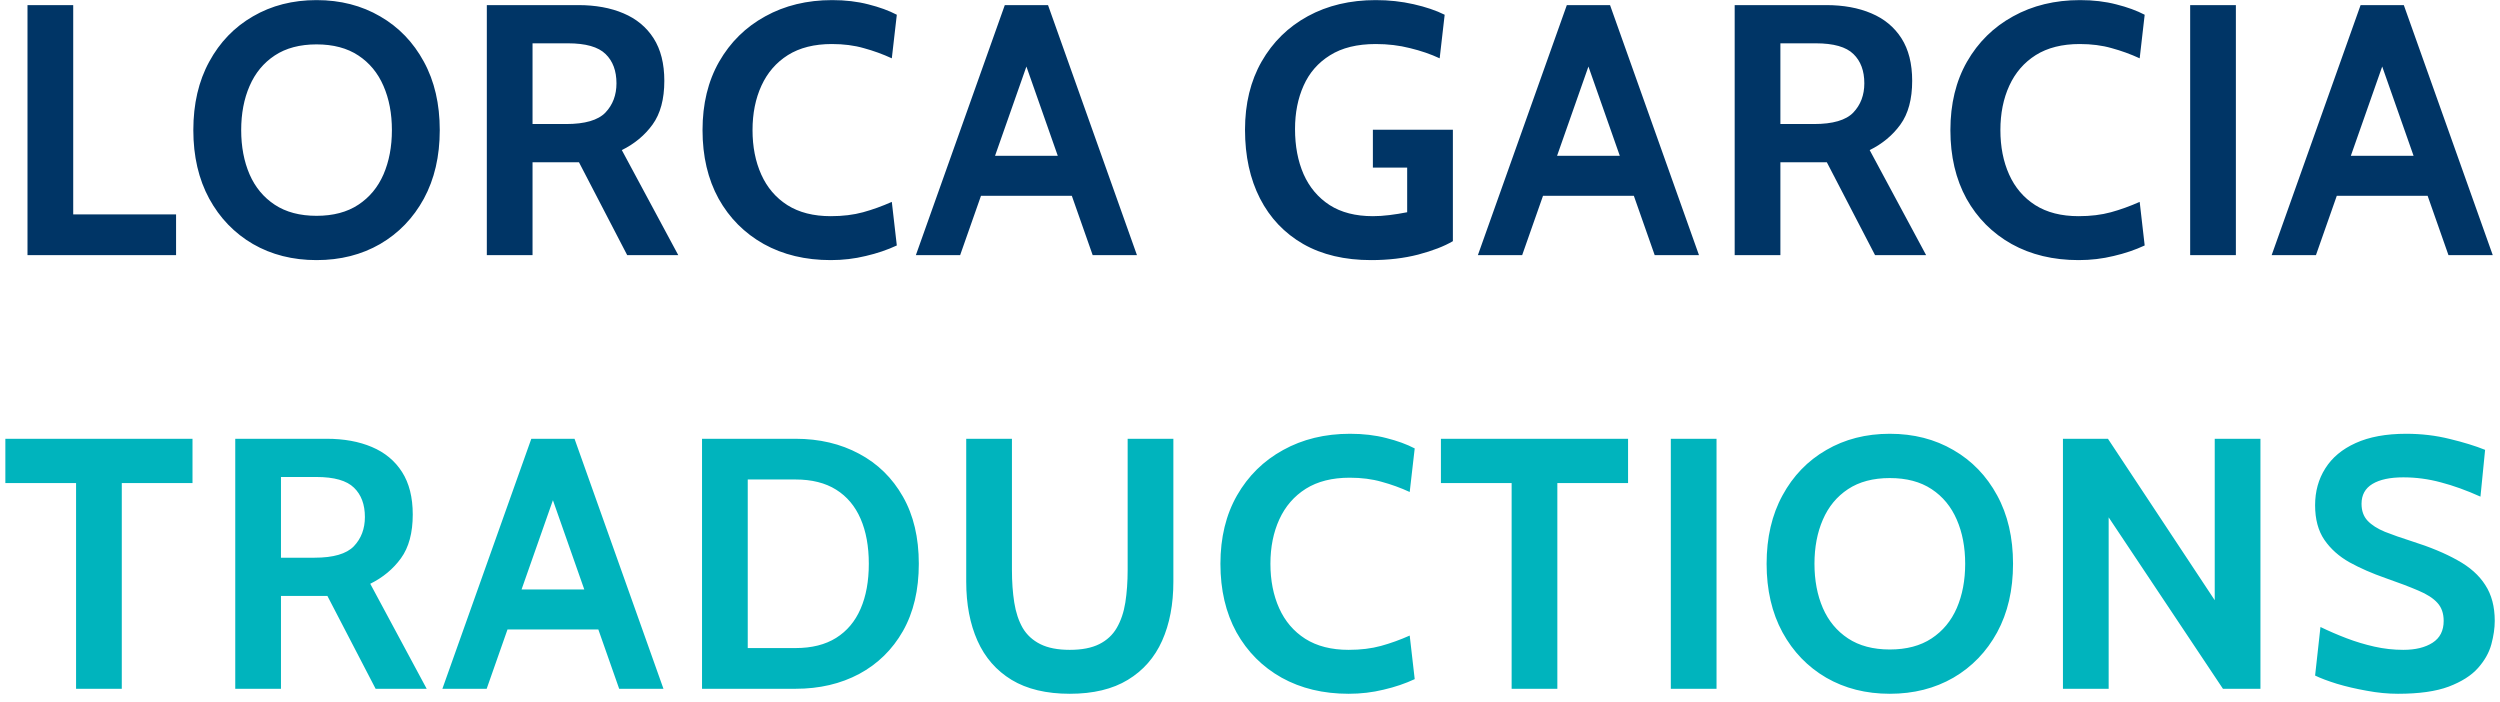
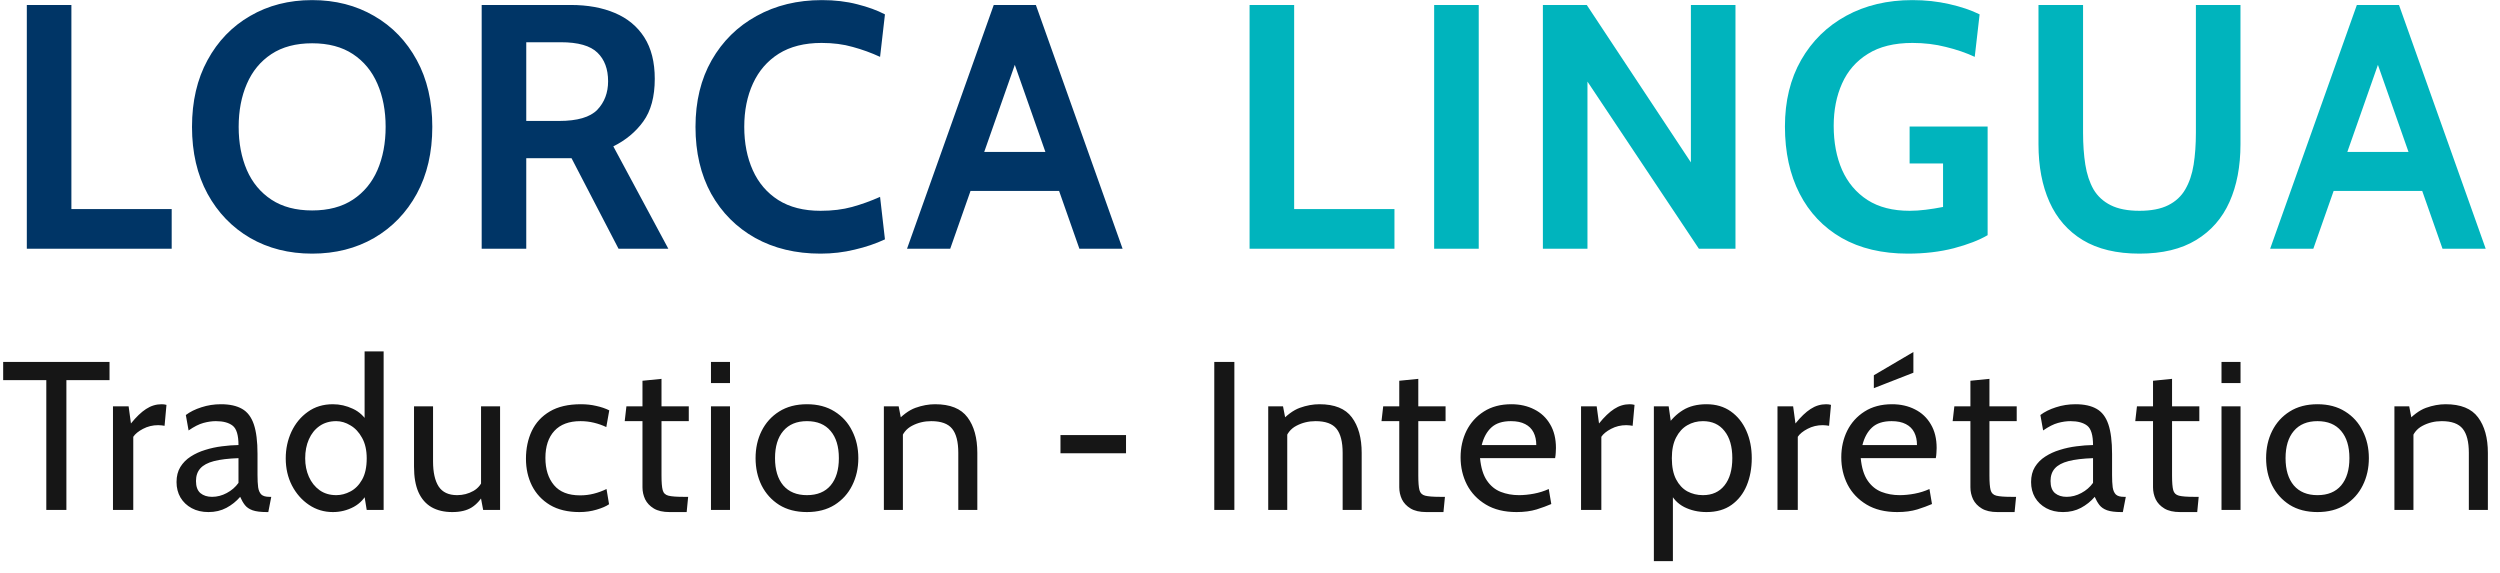
- <svg xmlns="http://www.w3.org/2000/svg" width="196" height="55" viewBox="0 0 196 55" fill="none">
-   <path d="M2.156 20V0.4H5.74V16.808H13.804V20H2.156ZM24.817 20.392C22.951 20.392 21.289 19.972 19.833 19.132C18.377 18.283 17.234 17.097 16.403 15.576C15.572 14.045 15.157 12.253 15.157 10.2C15.157 8.147 15.572 6.359 16.403 4.838C17.234 3.307 18.377 2.122 19.833 1.282C21.289 0.433 22.951 0.008 24.817 0.008C26.684 0.008 28.345 0.433 29.801 1.282C31.257 2.122 32.401 3.307 33.231 4.838C34.062 6.359 34.477 8.147 34.477 10.2C34.477 12.253 34.062 14.045 33.231 15.576C32.401 17.097 31.257 18.283 29.801 19.132C28.345 19.972 26.684 20.392 24.817 20.392ZM24.817 16.92C26.124 16.92 27.216 16.631 28.093 16.052C28.971 15.473 29.628 14.68 30.067 13.672C30.506 12.655 30.725 11.497 30.725 10.2C30.725 8.903 30.506 7.75 30.067 6.742C29.628 5.725 28.971 4.927 28.093 4.348C27.216 3.769 26.124 3.48 24.817 3.48C23.511 3.48 22.419 3.769 21.541 4.348C20.664 4.927 20.006 5.725 19.567 6.742C19.128 7.75 18.909 8.903 18.909 10.2C18.909 11.497 19.128 12.655 19.567 13.672C20.006 14.68 20.664 15.473 21.541 16.052C22.419 16.631 23.511 16.92 24.817 16.92ZM38.167 20V0.4H45.335C46.688 0.4 47.869 0.615 48.877 1.044C49.894 1.473 50.683 2.127 51.243 3.004C51.803 3.881 52.083 4.992 52.083 6.336C52.083 7.773 51.775 8.917 51.159 9.766C50.552 10.606 49.749 11.273 48.751 11.768L53.175 20H49.171L45.391 12.72C45.363 12.72 45.339 12.72 45.321 12.72C45.302 12.72 45.279 12.72 45.251 12.72H41.751V20H38.167ZM41.751 9.724H44.383C45.857 9.724 46.884 9.425 47.463 8.828C48.041 8.221 48.331 7.456 48.331 6.532C48.331 5.552 48.046 4.787 47.477 4.236C46.907 3.676 45.923 3.396 44.523 3.396H41.751V9.724ZM65.13 20.392C63.142 20.392 61.392 19.972 59.88 19.132C58.368 18.283 57.187 17.097 56.338 15.576C55.498 14.045 55.078 12.253 55.078 10.2C55.078 8.147 55.512 6.359 56.38 4.838C57.257 3.307 58.461 2.122 59.992 1.282C61.523 0.433 63.273 0.008 65.242 0.008C66.278 0.008 67.225 0.12 68.084 0.344C68.943 0.559 69.685 0.829 70.31 1.156L69.918 4.572C69.209 4.245 68.476 3.979 67.72 3.774C66.973 3.559 66.138 3.452 65.214 3.452C63.842 3.452 62.694 3.741 61.77 4.32C60.855 4.899 60.165 5.697 59.698 6.714C59.231 7.731 58.998 8.893 58.998 10.2C58.998 11.507 59.227 12.669 59.684 13.686C60.141 14.703 60.823 15.501 61.728 16.08C62.643 16.659 63.777 16.948 65.13 16.948C66.073 16.948 66.917 16.845 67.664 16.64C68.411 16.435 69.162 16.164 69.918 15.828L70.31 19.244C69.573 19.589 68.761 19.865 67.874 20.07C66.997 20.285 66.082 20.392 65.13 20.392ZM84.573 15.352H76.368V12.216H84.573V15.352ZM80.008 3.9H80.933L75.276 20H71.805L78.776 0.4H82.165L89.136 20H85.665L80.008 3.9ZM107.494 20.392C105.422 20.392 103.648 19.972 102.174 19.132C100.699 18.283 99.57 17.093 98.785 15.562C98.001 14.031 97.609 12.235 97.609 10.172C97.609 8.128 98.043 6.345 98.912 4.824C99.789 3.293 100.998 2.108 102.538 1.268C104.078 0.428 105.851 0.008 107.858 0.008C108.894 0.008 109.883 0.115 110.826 0.33C111.778 0.545 112.59 0.82 113.262 1.156L112.87 4.572C112.17 4.245 111.395 3.979 110.546 3.774C109.706 3.559 108.81 3.452 107.858 3.452C106.402 3.452 105.207 3.746 104.274 4.334C103.34 4.913 102.65 5.706 102.202 6.714C101.754 7.713 101.53 8.847 101.53 10.116C101.53 11.451 101.754 12.631 102.202 13.658C102.659 14.685 103.34 15.492 104.246 16.08C105.151 16.659 106.28 16.948 107.634 16.948C108.044 16.948 108.474 16.92 108.922 16.864C109.379 16.808 109.846 16.733 110.322 16.64V13.14H107.634V10.172H113.906V18.908C113.224 19.309 112.319 19.659 111.19 19.958C110.07 20.247 108.838 20.392 107.494 20.392ZM128.635 15.352H120.431V12.216H128.635V15.352ZM124.071 3.9H124.995L119.339 20H115.867L122.839 0.4H126.227L133.199 20H129.727L124.071 3.9ZM135.999 20V0.4H143.167C144.521 0.4 145.701 0.615 146.709 1.044C147.727 1.473 148.515 2.127 149.075 3.004C149.635 3.881 149.915 4.992 149.915 6.336C149.915 7.773 149.607 8.917 148.991 9.766C148.385 10.606 147.582 11.273 146.583 11.768L151.007 20H147.003L143.223 12.72C143.195 12.72 143.172 12.72 143.153 12.72C143.135 12.72 143.111 12.72 143.083 12.72H139.583V20H135.999ZM139.583 9.724H142.215C143.69 9.724 144.717 9.425 145.295 8.828C145.874 8.221 146.163 7.456 146.163 6.532C146.163 5.552 145.879 4.787 145.309 4.236C144.74 3.676 143.755 3.396 142.355 3.396H139.583V9.724ZM162.963 20.392C160.975 20.392 159.225 19.972 157.713 19.132C156.201 18.283 155.02 17.097 154.171 15.576C153.331 14.045 152.911 12.253 152.911 10.2C152.911 8.147 153.345 6.359 154.213 4.838C155.09 3.307 156.294 2.122 157.825 1.282C159.355 0.433 161.105 0.008 163.075 0.008C164.111 0.008 165.058 0.12 165.917 0.344C166.775 0.559 167.517 0.829 168.143 1.156L167.751 4.572C167.041 4.245 166.309 3.979 165.553 3.774C164.806 3.559 163.971 3.452 163.047 3.452C161.675 3.452 160.527 3.741 159.603 4.32C158.688 4.899 157.997 5.697 157.531 6.714C157.064 7.731 156.831 8.893 156.831 10.2C156.831 11.507 157.059 12.669 157.517 13.686C157.974 14.703 158.655 15.501 159.561 16.08C160.475 16.659 161.609 16.948 162.963 16.948C163.905 16.948 164.75 16.845 165.497 16.64C166.243 16.435 166.995 16.164 167.751 15.828L168.143 19.244C167.405 19.589 166.593 19.865 165.707 20.07C164.829 20.285 163.915 20.392 162.963 20.392ZM171.709 20V0.4H175.293V20H171.709ZM190.867 15.352H182.663V12.216H190.867V15.352ZM186.303 3.9H187.227L181.571 20H178.099L185.071 0.4H188.459L195.431 20H191.959L186.303 3.9Z" fill="#003566" />
-   <path d="M5.964 54V37.872H0.42V34.4H15.092V37.872H9.548V54H5.964ZM18.444 54V34.4H25.612C26.965 34.4 28.146 34.615 29.154 35.044C30.171 35.473 30.96 36.127 31.52 37.004C32.08 37.881 32.36 38.992 32.36 40.336C32.36 41.773 32.052 42.917 31.436 43.766C30.829 44.606 30.027 45.273 29.028 45.768L33.452 54H29.448L25.668 46.72C25.64 46.72 25.617 46.72 25.598 46.72C25.579 46.72 25.556 46.72 25.528 46.72H22.028V54H18.444ZM22.028 43.724H24.66C26.135 43.724 27.161 43.425 27.74 42.828C28.319 42.221 28.608 41.456 28.608 40.532C28.608 39.552 28.323 38.787 27.754 38.236C27.185 37.676 26.2 37.396 24.8 37.396H22.028V43.724ZM47.451 49.352H39.247V46.216H47.451V49.352ZM42.887 37.9H43.811L38.155 54H34.683L41.655 34.4H45.043L52.015 54H48.543L42.887 37.9ZM55.039 54V34.4H62.375C64.242 34.4 65.903 34.792 67.359 35.576C68.815 36.351 69.959 37.471 70.789 38.936C71.62 40.392 72.035 42.147 72.035 44.2C72.035 46.253 71.62 48.013 70.789 49.478C69.959 50.934 68.815 52.054 67.359 52.838C65.903 53.613 64.242 54 62.375 54H55.039ZM58.623 50.808H62.375C63.645 50.808 64.704 50.542 65.553 50.01C66.403 49.478 67.042 48.717 67.471 47.728C67.901 46.739 68.115 45.563 68.115 44.2C68.115 42.837 67.901 41.661 67.471 40.672C67.042 39.683 66.403 38.922 65.553 38.39C64.704 37.858 63.645 37.592 62.375 37.592H58.623V50.808ZM83.872 54.392C82.033 54.392 80.512 54.028 79.308 53.3C78.113 52.572 77.222 51.55 76.634 50.234C76.046 48.918 75.752 47.373 75.752 45.6V34.4H79.336V44.676C79.336 45.609 79.396 46.463 79.518 47.238C79.639 48.003 79.858 48.666 80.176 49.226C80.502 49.777 80.964 50.201 81.562 50.5C82.159 50.799 82.929 50.948 83.872 50.948C84.814 50.948 85.584 50.799 86.182 50.5C86.779 50.201 87.236 49.777 87.554 49.226C87.88 48.666 88.104 48.003 88.226 47.238C88.347 46.463 88.408 45.609 88.408 44.676V34.4H91.992V45.6C91.992 47.373 91.698 48.918 91.11 50.234C90.522 51.55 89.626 52.572 88.422 53.3C87.227 54.028 85.71 54.392 83.872 54.392ZM105.733 54.392C103.745 54.392 101.995 53.972 100.483 53.132C98.971 52.283 97.791 51.097 96.941 49.576C96.101 48.045 95.681 46.253 95.681 44.2C95.681 42.147 96.115 40.359 96.983 38.838C97.861 37.307 99.065 36.122 100.595 35.282C102.126 34.433 103.876 34.008 105.845 34.008C106.881 34.008 107.829 34.12 108.687 34.344C109.546 34.559 110.288 34.829 110.913 35.156L110.521 38.572C109.812 38.245 109.079 37.979 108.323 37.774C107.577 37.559 106.741 37.452 105.817 37.452C104.445 37.452 103.297 37.741 102.373 38.32C101.459 38.899 100.768 39.697 100.301 40.714C99.835 41.731 99.601 42.893 99.601 44.2C99.601 45.507 99.83 46.669 100.287 47.686C100.745 48.703 101.426 49.501 102.331 50.08C103.246 50.659 104.38 50.948 105.733 50.948C106.676 50.948 107.521 50.845 108.267 50.64C109.014 50.435 109.765 50.164 110.521 49.828L110.913 53.244C110.176 53.589 109.364 53.865 108.477 54.07C107.6 54.285 106.685 54.392 105.733 54.392ZM118.512 54V37.872H112.968V34.4H127.64V37.872H122.096V54H118.512ZM130.992 54V34.4H134.576V54H130.992ZM148.162 54.392C146.295 54.392 144.634 53.972 143.178 53.132C141.722 52.283 140.579 51.097 139.748 49.576C138.917 48.045 138.502 46.253 138.502 44.2C138.502 42.147 138.917 40.359 139.748 38.838C140.579 37.307 141.722 36.122 143.178 35.282C144.634 34.433 146.295 34.008 148.162 34.008C150.029 34.008 151.69 34.433 153.146 35.282C154.602 36.122 155.745 37.307 156.576 38.838C157.407 40.359 157.822 42.147 157.822 44.2C157.822 46.253 157.407 48.045 156.576 49.576C155.745 51.097 154.602 52.283 153.146 53.132C151.69 53.972 150.029 54.392 148.162 54.392ZM148.162 50.92C149.469 50.92 150.561 50.631 151.438 50.052C152.315 49.473 152.973 48.68 153.412 47.672C153.851 46.655 154.07 45.497 154.07 44.2C154.07 42.903 153.851 41.75 153.412 40.742C152.973 39.725 152.315 38.927 151.438 38.348C150.561 37.769 149.469 37.48 148.162 37.48C146.855 37.48 145.763 37.769 144.886 38.348C144.009 38.927 143.351 39.725 142.912 40.742C142.473 41.75 142.254 42.903 142.254 44.2C142.254 45.497 142.473 46.655 142.912 47.672C143.351 48.68 144.009 49.473 144.886 50.052C145.763 50.631 146.855 50.92 148.162 50.92ZM161.735 54V34.4H165.263L173.635 47.056V34.4H177.219V54H174.279L165.319 40.56V54H161.735ZM188 54.392C187.207 54.392 186.39 54.313 185.55 54.154C184.71 54.005 183.931 53.823 183.212 53.608C182.494 53.384 181.924 53.169 181.504 52.964L181.924 49.156C182.578 49.473 183.259 49.767 183.968 50.038C184.678 50.309 185.406 50.528 186.152 50.696C186.899 50.864 187.655 50.948 188.42 50.948C189.372 50.948 190.138 50.761 190.716 50.388C191.295 50.015 191.584 49.445 191.584 48.68C191.584 48.092 191.421 47.621 191.094 47.266C190.768 46.902 190.268 46.58 189.596 46.3C188.924 46.011 188.066 45.684 187.02 45.32C185.975 44.956 185.037 44.545 184.206 44.088C183.376 43.621 182.718 43.033 182.232 42.324C181.747 41.615 181.504 40.709 181.504 39.608C181.504 38.525 181.77 37.564 182.302 36.724C182.834 35.875 183.628 35.212 184.682 34.736C185.746 34.251 187.067 34.008 188.644 34.008C189.839 34.008 190.978 34.143 192.06 34.414C193.143 34.675 194.067 34.96 194.832 35.268L194.468 38.936C193.367 38.441 192.331 38.068 191.36 37.816C190.399 37.555 189.419 37.424 188.42 37.424C187.375 37.424 186.568 37.597 185.998 37.942C185.429 38.287 185.144 38.805 185.144 39.496C185.144 40.047 185.303 40.49 185.62 40.826C185.938 41.162 186.39 41.451 186.978 41.694C187.566 41.927 188.271 42.175 189.092 42.436C190.511 42.884 191.701 43.379 192.662 43.92C193.633 44.452 194.361 45.101 194.846 45.866C195.341 46.622 195.588 47.56 195.588 48.68C195.588 49.24 195.5 49.851 195.322 50.514C195.145 51.167 194.795 51.788 194.272 52.376C193.75 52.964 192.984 53.449 191.976 53.832C190.978 54.205 189.652 54.392 188 54.392Z" fill="#00B4BD" />
+ <svg xmlns="http://www.w3.org/2000/svg" width="201" height="46" viewBox="0 0 201 46" fill="none">
+   <path d="M2.156 20V0.4H5.74V16.808H13.804V20H2.156ZM25.097 20.392C23.23 20.392 21.569 19.972 20.113 19.132C18.657 18.283 17.514 17.097 16.683 15.576C15.852 14.045 15.437 12.253 15.437 10.2C15.437 8.147 15.852 6.359 16.683 4.838C17.514 3.307 18.657 2.122 20.113 1.282C21.569 0.433 23.23 0.008 25.097 0.008C26.964 0.008 28.625 0.433 30.081 1.282C31.537 2.122 32.681 3.307 33.511 4.838C34.342 6.359 34.757 8.147 34.757 10.2C34.757 12.253 34.342 14.045 33.511 15.576C32.681 17.097 31.537 18.283 30.081 19.132C28.625 19.972 26.964 20.392 25.097 20.392ZM25.097 16.92C26.404 16.92 27.496 16.631 28.373 16.052C29.25 15.473 29.909 14.68 30.347 13.672C30.786 12.655 31.005 11.497 31.005 10.2C31.005 8.903 30.786 7.75 30.347 6.742C29.909 5.725 29.25 4.927 28.373 4.348C27.496 3.769 26.404 3.48 25.097 3.48C23.791 3.48 22.698 3.769 21.821 4.348C20.944 4.927 20.286 5.725 19.847 6.742C19.409 7.75 19.189 8.903 19.189 10.2C19.189 11.497 19.409 12.655 19.847 13.672C20.286 14.68 20.944 15.473 21.821 16.052C22.698 16.631 23.791 16.92 25.097 16.92ZM38.727 20V0.4H45.895C47.248 0.4 48.429 0.615 49.437 1.044C50.454 1.473 51.243 2.127 51.803 3.004C52.363 3.881 52.643 4.992 52.643 6.336C52.643 7.773 52.335 8.917 51.719 9.766C51.112 10.606 50.309 11.273 49.311 11.768L53.735 20H49.731L45.951 12.72C45.923 12.72 45.899 12.72 45.881 12.72C45.862 12.72 45.839 12.72 45.811 12.72H42.311V20H38.727ZM42.311 9.724H44.943C46.417 9.724 47.444 9.425 48.023 8.828C48.601 8.221 48.891 7.456 48.891 6.532C48.891 5.552 48.606 4.787 48.037 4.236C47.467 3.676 46.483 3.396 45.083 3.396H42.311V9.724ZM65.97 20.392C63.982 20.392 62.232 19.972 60.72 19.132C59.208 18.283 58.027 17.097 57.178 15.576C56.338 14.045 55.918 12.253 55.918 10.2C55.918 8.147 56.352 6.359 57.22 4.838C58.097 3.307 59.301 2.122 60.832 1.282C62.363 0.433 64.113 0.008 66.082 0.008C67.118 0.008 68.065 0.12 68.924 0.344C69.783 0.559 70.525 0.829 71.15 1.156L70.758 4.572C70.049 4.245 69.316 3.979 68.56 3.774C67.813 3.559 66.978 3.452 66.054 3.452C64.682 3.452 63.534 3.741 62.61 4.32C61.695 4.899 61.005 5.697 60.538 6.714C60.071 7.731 59.838 8.893 59.838 10.2C59.838 11.507 60.067 12.669 60.524 13.686C60.981 14.703 61.663 15.501 62.568 16.08C63.483 16.659 64.617 16.948 65.97 16.948C66.913 16.948 67.757 16.845 68.504 16.64C69.251 16.435 70.002 16.164 70.758 15.828L71.15 19.244C70.413 19.589 69.601 19.865 68.714 20.07C67.837 20.285 66.922 20.392 65.97 20.392ZM85.692 15.352H77.489V12.216H85.692V15.352ZM81.129 3.9H82.052L76.397 20H72.924L79.897 0.4H83.284L90.257 20H86.784L81.129 3.9Z" fill="#003566" />
+   <path d="M100.466 20V0.4H104.05V16.808H112.114V20H100.466ZM115.306 20V0.4H118.89V20H115.306ZM124.048 20V0.4H127.576L135.948 13.056V0.4H139.532V20H136.592L127.632 6.56V20H124.048ZM153.393 20.392C151.321 20.392 149.547 19.972 148.073 19.132C146.598 18.283 145.469 17.093 144.685 15.562C143.901 14.031 143.509 12.235 143.509 10.172C143.509 8.128 143.943 6.345 144.811 4.824C145.688 3.293 146.897 2.108 148.437 1.268C149.977 0.428 151.75 0.008 153.757 0.008C154.793 0.008 155.782 0.115 156.725 0.33C157.677 0.545 158.489 0.82 159.161 1.156L158.769 4.572C158.069 4.245 157.294 3.979 156.445 3.774C155.605 3.559 154.709 3.452 153.757 3.452C152.301 3.452 151.106 3.746 150.173 4.334C149.239 4.913 148.549 5.706 148.101 6.714C147.653 7.713 147.429 8.847 147.429 10.116C147.429 11.451 147.653 12.631 148.101 13.658C148.558 14.685 149.239 15.492 150.145 16.08C151.05 16.659 152.179 16.948 153.533 16.948C153.943 16.948 154.373 16.92 154.821 16.864C155.278 16.808 155.745 16.733 156.221 16.64V13.14H153.533V10.172H159.805V18.908C159.123 19.309 158.218 19.659 157.089 19.958C155.969 20.247 154.737 20.392 153.393 20.392ZM172.014 20.392C170.176 20.392 168.654 20.028 167.45 19.3C166.256 18.572 165.364 17.55 164.776 16.234C164.188 14.918 163.894 13.373 163.894 11.6V0.4H167.478V10.676C167.478 11.609 167.539 12.463 167.66 13.238C167.782 14.003 168.001 14.666 168.318 15.226C168.645 15.777 169.107 16.201 169.704 16.5C170.302 16.799 171.072 16.948 172.014 16.948C172.957 16.948 173.727 16.799 174.324 16.5C174.922 16.201 175.379 15.777 175.696 15.226C176.023 14.666 176.247 14.003 176.368 13.238C176.49 12.463 176.55 11.609 176.55 10.676V0.4H180.134V11.6C180.134 13.373 179.84 14.918 179.252 16.234C178.664 17.55 177.768 18.572 176.564 19.3C175.37 20.028 173.853 20.392 172.014 20.392ZM195.287 15.352H187.083V12.216H195.287V15.352ZM190.723 3.9H191.647L185.991 20H182.519L189.491 0.4H192.879L199.851 20H196.379L190.723 3.9Z" fill="#00B4BD" />
+   <path d="M3.723 41V30.562H0.255V29.1H8.806V30.562H5.338V41H3.723ZM9.083 41V32.67H10.341L10.528 34.047C10.953 33.52 11.358 33.132 11.744 32.883C12.135 32.627 12.551 32.5 12.993 32.5C13.135 32.5 13.265 32.517 13.384 32.551L13.231 34.234C13.158 34.217 13.078 34.206 12.993 34.2C12.914 34.189 12.823 34.183 12.721 34.183C12.279 34.183 11.871 34.282 11.497 34.48C11.129 34.673 10.868 34.886 10.715 35.118V41H9.083ZM16.76 41.17C16.244 41.17 15.794 41.065 15.409 40.855C15.023 40.646 14.723 40.36 14.508 39.997C14.298 39.634 14.193 39.221 14.193 38.756C14.193 38.286 14.295 37.883 14.499 37.549C14.709 37.209 14.986 36.928 15.332 36.708C15.683 36.481 16.074 36.302 16.505 36.172C16.936 36.036 17.381 35.94 17.84 35.883C18.304 35.821 18.749 35.787 19.174 35.781C19.174 34.988 19.018 34.469 18.706 34.225C18.395 33.982 17.944 33.86 17.355 33.86C17.043 33.86 16.709 33.908 16.352 34.005C16.001 34.101 15.604 34.302 15.162 34.608L14.941 33.367C15.275 33.112 15.692 32.905 16.191 32.746C16.689 32.582 17.213 32.5 17.763 32.5C18.466 32.5 19.032 32.625 19.463 32.874C19.894 33.118 20.208 33.531 20.407 34.115C20.605 34.699 20.704 35.492 20.704 36.495V38.195C20.704 38.592 20.721 38.92 20.755 39.181C20.795 39.436 20.88 39.629 21.01 39.759C21.146 39.884 21.361 39.946 21.656 39.946H21.809L21.571 41.17H21.452C20.959 41.17 20.576 41.122 20.305 41.026C20.038 40.929 19.834 40.79 19.692 40.609C19.551 40.428 19.423 40.207 19.31 39.946C18.998 40.309 18.63 40.603 18.205 40.83C17.78 41.057 17.298 41.17 16.76 41.17ZM17.049 39.946C17.457 39.946 17.851 39.844 18.23 39.64C18.616 39.436 18.93 39.164 19.174 38.824V36.835C18.364 36.863 17.706 36.943 17.202 37.073C16.703 37.203 16.338 37.399 16.105 37.66C15.873 37.92 15.757 38.257 15.757 38.671C15.757 39.119 15.876 39.444 16.114 39.648C16.358 39.847 16.669 39.946 17.049 39.946ZM26.764 41.17C26.056 41.17 25.415 40.977 24.843 40.592C24.271 40.207 23.814 39.688 23.474 39.036C23.14 38.385 22.973 37.657 22.973 36.852C22.973 36.087 23.126 35.373 23.432 34.71C23.744 34.047 24.183 33.514 24.75 33.112C25.316 32.704 25.988 32.5 26.764 32.5C27.319 32.5 27.855 32.622 28.37 32.865C28.892 33.103 29.314 33.503 29.637 34.064L29.314 34.285V28.25H30.844V41H29.484L29.195 39.232L29.586 39.504C29.342 40.054 28.96 40.47 28.439 40.754C27.917 41.031 27.359 41.17 26.764 41.17ZM27.036 39.81C27.421 39.81 27.801 39.711 28.175 39.513C28.555 39.314 28.866 39 29.11 38.569C29.359 38.133 29.484 37.56 29.484 36.852C29.484 36.195 29.359 35.645 29.11 35.203C28.866 34.755 28.555 34.421 28.175 34.2C27.801 33.973 27.421 33.86 27.036 33.86C26.515 33.86 26.067 33.99 25.693 34.251C25.319 34.512 25.033 34.869 24.834 35.322C24.636 35.77 24.537 36.28 24.537 36.852C24.537 37.39 24.636 37.883 24.834 38.331C25.033 38.779 25.319 39.139 25.693 39.41C26.067 39.677 26.515 39.81 27.036 39.81ZM36.364 41.17C35.712 41.17 35.157 41.04 34.698 40.779C34.239 40.513 33.887 40.11 33.644 39.572C33.406 39.034 33.287 38.348 33.287 37.515V32.67H34.817V37.09C34.817 37.974 34.967 38.648 35.267 39.113C35.573 39.578 36.069 39.81 36.755 39.81C37.225 39.81 37.661 39.697 38.064 39.47C38.466 39.243 38.744 38.881 38.897 38.382L38.676 39.215V32.67H40.206V41H38.846L38.54 39.368L38.948 39.64C38.67 40.156 38.33 40.541 37.928 40.796C37.531 41.045 37.01 41.17 36.364 41.17ZM46.588 41.17C45.647 41.17 44.856 40.98 44.216 40.6C43.581 40.215 43.1 39.7 42.771 39.053C42.448 38.402 42.287 37.679 42.287 36.886C42.287 36.059 42.443 35.313 42.754 34.651C43.072 33.987 43.556 33.463 44.208 33.078C44.859 32.693 45.692 32.5 46.707 32.5C47.143 32.5 47.554 32.545 47.939 32.636C48.33 32.721 48.679 32.84 48.985 32.993L48.747 34.336C48.435 34.189 48.103 34.072 47.752 33.987C47.407 33.903 47.047 33.86 46.673 33.86C45.755 33.86 45.055 34.121 44.573 34.642C44.092 35.163 43.851 35.889 43.851 36.818C43.851 37.725 44.08 38.453 44.539 39.002C44.998 39.552 45.698 39.827 46.639 39.827C47.024 39.827 47.392 39.782 47.744 39.691C48.101 39.6 48.441 39.476 48.764 39.317L48.968 40.541C48.741 40.7 48.41 40.844 47.973 40.974C47.537 41.105 47.075 41.17 46.588 41.17ZM53.831 41.17C53.304 41.17 52.882 41.074 52.565 40.881C52.248 40.688 52.015 40.442 51.868 40.142C51.726 39.836 51.655 39.515 51.655 39.181V33.86H50.227L50.363 32.67H51.655V30.613L53.185 30.46V32.67H55.378V33.86H53.185V38.246C53.185 38.779 53.217 39.164 53.279 39.402C53.341 39.64 53.494 39.79 53.738 39.852C53.987 39.915 54.387 39.946 54.936 39.946H55.327L55.208 41.17H53.831ZM57.162 41V32.67H58.692V41H57.162ZM57.162 30.8V29.1H58.692V30.8H57.162ZM64.879 41.17C64.006 41.17 63.261 40.977 62.643 40.592C62.031 40.201 61.561 39.68 61.232 39.028C60.909 38.371 60.748 37.64 60.748 36.835C60.748 36.03 60.909 35.302 61.232 34.651C61.561 33.993 62.031 33.472 62.643 33.087C63.261 32.696 64.006 32.5 64.879 32.5C65.746 32.5 66.488 32.696 67.106 33.087C67.723 33.472 68.194 33.993 68.516 34.651C68.845 35.302 69.01 36.03 69.01 36.835C69.01 37.64 68.845 38.371 68.516 39.028C68.194 39.68 67.723 40.201 67.106 40.592C66.488 40.977 65.746 41.17 64.879 41.17ZM64.879 39.81C65.706 39.81 66.341 39.549 66.782 39.028C67.225 38.501 67.445 37.77 67.445 36.835C67.445 35.9 67.225 35.172 66.782 34.651C66.341 34.123 65.706 33.86 64.879 33.86C64.057 33.86 63.422 34.123 62.974 34.651C62.532 35.172 62.312 35.9 62.312 36.835C62.312 37.77 62.532 38.501 62.974 39.028C63.422 39.549 64.057 39.81 64.879 39.81ZM71.063 41V32.67H72.253L72.559 34.268L71.964 34.013C72.525 33.39 73.072 32.982 73.605 32.789C74.143 32.596 74.667 32.5 75.177 32.5C76.395 32.5 77.265 32.851 77.787 33.554C78.314 34.257 78.577 35.209 78.577 36.41V41H77.047V36.41C77.047 35.526 76.883 34.88 76.554 34.472C76.225 34.064 75.665 33.86 74.871 33.86C74.31 33.86 73.794 33.985 73.324 34.234C72.859 34.478 72.553 34.869 72.406 35.407L72.593 34.472V41H71.063ZM85.262 36.444V34.982H90.532V36.444H85.262ZM97.628 41V29.1H99.243V41H97.628ZM101.965 41V32.67H103.155L103.461 34.268L102.866 34.013C103.427 33.39 103.974 32.982 104.506 32.789C105.045 32.596 105.569 32.5 106.079 32.5C107.297 32.5 108.167 32.851 108.688 33.554C109.215 34.257 109.479 35.209 109.479 36.41V41H107.949V36.41C107.949 35.526 107.784 34.88 107.456 34.472C107.127 34.064 106.566 33.86 105.773 33.86C105.212 33.86 104.696 33.985 104.226 34.234C103.761 34.478 103.455 34.869 103.308 35.407L103.495 34.472V41H101.965ZM114.677 41.17C114.15 41.17 113.728 41.074 113.41 40.881C113.093 40.688 112.861 40.442 112.713 40.142C112.572 39.836 112.501 39.515 112.501 39.181V33.86H111.073L111.209 32.67H112.501V30.613L114.031 30.46V32.67H116.224V33.86H114.031V38.246C114.031 38.779 114.062 39.164 114.124 39.402C114.187 39.64 114.34 39.79 114.583 39.852C114.833 39.915 115.232 39.946 115.782 39.946H116.173L116.054 41.17H114.677ZM121.936 41.17C120.956 41.17 120.131 40.969 119.463 40.566C118.794 40.164 118.287 39.632 117.941 38.968C117.601 38.3 117.431 37.566 117.431 36.767C117.431 35.991 117.59 35.279 117.907 34.633C118.23 33.987 118.695 33.472 119.301 33.087C119.913 32.696 120.65 32.5 121.511 32.5C122.202 32.5 122.817 32.639 123.356 32.916C123.9 33.188 124.325 33.588 124.631 34.115C124.942 34.636 125.098 35.271 125.098 36.019C125.098 36.138 125.092 36.268 125.081 36.41C125.075 36.546 125.058 36.688 125.03 36.835H118.995C119.069 37.606 119.253 38.206 119.548 38.637C119.842 39.068 120.213 39.371 120.661 39.547C121.109 39.722 121.596 39.81 122.123 39.81C122.508 39.81 122.911 39.77 123.33 39.691C123.749 39.612 124.146 39.487 124.52 39.317L124.724 40.524C124.401 40.666 124.007 40.81 123.543 40.958C123.078 41.099 122.542 41.17 121.936 41.17ZM119.131 35.781H123.517C123.517 35.39 123.443 35.05 123.296 34.761C123.149 34.472 122.925 34.251 122.625 34.098C122.324 33.939 121.942 33.86 121.477 33.86C120.797 33.86 120.273 34.03 119.905 34.37C119.542 34.704 119.284 35.175 119.131 35.781ZM127.116 41V32.67H128.374L128.561 34.047C128.986 33.52 129.391 33.132 129.777 32.883C130.168 32.627 130.584 32.5 131.026 32.5C131.168 32.5 131.298 32.517 131.417 32.551L131.264 34.234C131.191 34.217 131.111 34.206 131.026 34.2C130.947 34.189 130.856 34.183 130.754 34.183C130.312 34.183 129.904 34.282 129.53 34.48C129.162 34.673 128.901 34.886 128.748 35.118V41H127.116ZM132.971 45.114V32.67H134.161L134.433 34.574L134.008 34.268C134.36 33.724 134.793 33.293 135.309 32.976C135.824 32.659 136.456 32.5 137.204 32.5C137.964 32.5 138.615 32.693 139.159 33.078C139.703 33.463 140.12 33.985 140.409 34.642C140.698 35.294 140.842 36.025 140.842 36.835C140.842 37.645 140.706 38.379 140.434 39.036C140.162 39.688 139.757 40.207 139.219 40.592C138.68 40.977 138.009 41.17 137.204 41.17C136.541 41.17 135.941 41.034 135.402 40.762C134.87 40.484 134.484 40.071 134.246 39.521L134.501 39.215V45.114H132.971ZM136.915 39.81C137.658 39.81 138.236 39.549 138.649 39.028C139.069 38.501 139.278 37.77 139.278 36.835C139.278 35.9 139.069 35.172 138.649 34.651C138.236 34.123 137.658 33.86 136.915 33.86C136.456 33.86 136.037 33.971 135.657 34.191C135.283 34.407 134.983 34.736 134.756 35.178C134.53 35.614 134.416 36.166 134.416 36.835C134.416 37.532 134.53 38.099 134.756 38.535C134.983 38.971 135.283 39.294 135.657 39.504C136.037 39.708 136.456 39.81 136.915 39.81ZM142.91 41V32.67H144.168L144.355 34.047C144.78 33.52 145.185 33.132 145.571 32.883C145.962 32.627 146.378 32.5 146.82 32.5C146.962 32.5 147.092 32.517 147.211 32.551L147.058 34.234C146.984 34.217 146.905 34.206 146.82 34.2C146.741 34.189 146.65 34.183 146.548 34.183C146.106 34.183 145.698 34.282 145.324 34.48C144.956 34.673 144.695 34.886 144.542 35.118V41H142.91ZM152.544 41.17C151.564 41.17 150.739 40.969 150.071 40.566C149.402 40.164 148.895 39.632 148.549 38.968C148.209 38.3 148.039 37.566 148.039 36.767C148.039 35.991 148.198 35.279 148.515 34.633C148.838 33.987 149.303 33.472 149.909 33.087C150.521 32.696 151.258 32.5 152.119 32.5C152.811 32.5 153.425 32.639 153.964 32.916C154.508 33.188 154.933 33.588 155.239 34.115C155.55 34.636 155.706 35.271 155.706 36.019C155.706 36.138 155.701 36.268 155.689 36.41C155.684 36.546 155.667 36.688 155.638 36.835H149.603C149.677 37.606 149.861 38.206 150.156 38.637C150.45 39.068 150.822 39.371 151.269 39.547C151.717 39.722 152.204 39.81 152.731 39.81C153.117 39.81 153.519 39.77 153.938 39.691C154.358 39.612 154.754 39.487 155.128 39.317L155.332 40.524C155.009 40.666 154.615 40.81 154.151 40.958C153.686 41.099 153.151 41.17 152.544 41.17ZM149.739 35.781H154.125C154.125 35.39 154.052 35.05 153.904 34.761C153.757 34.472 153.533 34.251 153.233 34.098C152.932 33.939 152.55 33.86 152.085 33.86C151.405 33.86 150.881 34.03 150.513 34.37C150.15 34.704 149.892 35.175 149.739 35.781ZM150.657 31.208V30.171L153.836 28.301V29.967L150.657 31.208ZM160.597 41.17C160.07 41.17 159.648 41.074 159.331 40.881C159.014 40.688 158.781 40.442 158.634 40.142C158.492 39.836 158.421 39.515 158.421 39.181V33.86H156.993L157.129 32.67H158.421V30.613L159.951 30.46V32.67H162.144V33.86H159.951V38.246C159.951 38.779 159.983 39.164 160.045 39.402C160.107 39.64 160.26 39.79 160.504 39.852C160.753 39.915 161.153 39.946 161.702 39.946H162.093L161.974 41.17H160.597ZM165.866 41.17C165.35 41.17 164.9 41.065 164.514 40.855C164.129 40.646 163.829 40.36 163.613 39.997C163.404 39.634 163.299 39.221 163.299 38.756C163.299 38.286 163.401 37.883 163.605 37.549C163.815 37.209 164.092 36.928 164.438 36.708C164.789 36.481 165.18 36.302 165.611 36.172C166.042 36.036 166.486 35.94 166.945 35.883C167.41 35.821 167.855 35.787 168.28 35.781C168.28 34.988 168.124 34.469 167.812 34.225C167.501 33.982 167.05 33.86 166.461 33.86C166.149 33.86 165.815 33.908 165.458 34.005C165.107 34.101 164.71 34.302 164.268 34.608L164.047 33.367C164.381 33.112 164.798 32.905 165.296 32.746C165.795 32.582 166.319 32.5 166.869 32.5C167.572 32.5 168.138 32.625 168.569 32.874C169 33.118 169.314 33.531 169.512 34.115C169.711 34.699 169.81 35.492 169.81 36.495V38.195C169.81 38.592 169.827 38.92 169.861 39.181C169.901 39.436 169.986 39.629 170.116 39.759C170.252 39.884 170.467 39.946 170.762 39.946H170.915L170.677 41.17H170.558C170.065 41.17 169.682 41.122 169.41 41.026C169.144 40.929 168.94 40.79 168.798 40.609C168.657 40.428 168.529 40.207 168.416 39.946C168.104 40.309 167.736 40.603 167.311 40.83C166.886 41.057 166.404 41.17 165.866 41.17ZM166.155 39.946C166.563 39.946 166.957 39.844 167.336 39.64C167.722 39.436 168.036 39.164 168.28 38.824V36.835C167.47 36.863 166.812 36.943 166.308 37.073C165.809 37.203 165.444 37.399 165.211 37.66C164.979 37.92 164.863 38.257 164.863 38.671C164.863 39.119 164.982 39.444 165.22 39.648C165.464 39.847 165.775 39.946 166.155 39.946ZM175.279 41.17C174.752 41.17 174.33 41.074 174.012 40.881C173.695 40.688 173.463 40.442 173.315 40.142C173.174 39.836 173.103 39.515 173.103 39.181V33.86H171.675L171.811 32.67H173.103V30.613L174.633 30.46V32.67H176.826V33.86H174.633V38.246C174.633 38.779 174.664 39.164 174.726 39.402C174.789 39.64 174.942 39.79 175.185 39.852C175.435 39.915 175.834 39.946 176.384 39.946H176.775L176.656 41.17H175.279ZM178.609 41V32.67H180.139V41H178.609ZM178.609 30.8V29.1H180.139V30.8H178.609ZM186.326 41.17C185.453 41.17 184.708 40.977 184.09 40.592C183.478 40.201 183.008 39.68 182.679 39.028C182.356 38.371 182.195 37.64 182.195 36.835C182.195 36.03 182.356 35.302 182.679 34.651C183.008 33.993 183.478 33.472 184.09 33.087C184.708 32.696 185.453 32.5 186.326 32.5C187.193 32.5 187.935 32.696 188.553 33.087C189.171 33.472 189.641 33.993 189.964 34.651C190.293 35.302 190.457 36.03 190.457 36.835C190.457 37.64 190.293 38.371 189.964 39.028C189.641 39.68 189.171 40.201 188.553 40.592C187.935 40.977 187.193 41.17 186.326 41.17ZM186.326 39.81C187.153 39.81 187.788 39.549 188.23 39.028C188.672 38.501 188.893 37.77 188.893 36.835C188.893 35.9 188.672 35.172 188.23 34.651C187.788 34.123 187.153 33.86 186.326 33.86C185.504 33.86 184.87 34.123 184.422 34.651C183.98 35.172 183.759 35.9 183.759 36.835C183.759 37.77 183.98 38.501 184.422 39.028C184.87 39.549 185.504 39.81 186.326 39.81ZM192.511 41V32.67H193.701L194.007 34.268L193.412 34.013C193.973 33.39 194.519 32.982 195.052 32.789C195.59 32.596 196.115 32.5 196.625 32.5C197.843 32.5 198.713 32.851 199.234 33.554C199.761 34.257 200.025 35.209 200.025 36.41V41H198.495V36.41C198.495 35.526 198.33 34.88 198.002 34.472C197.673 34.064 197.112 33.86 196.319 33.86C195.758 33.86 195.242 33.985 194.772 34.234C194.307 34.478 194.001 34.869 193.854 35.407L194.041 34.472V41H192.511Z" fill="#161616" />
</svg>
